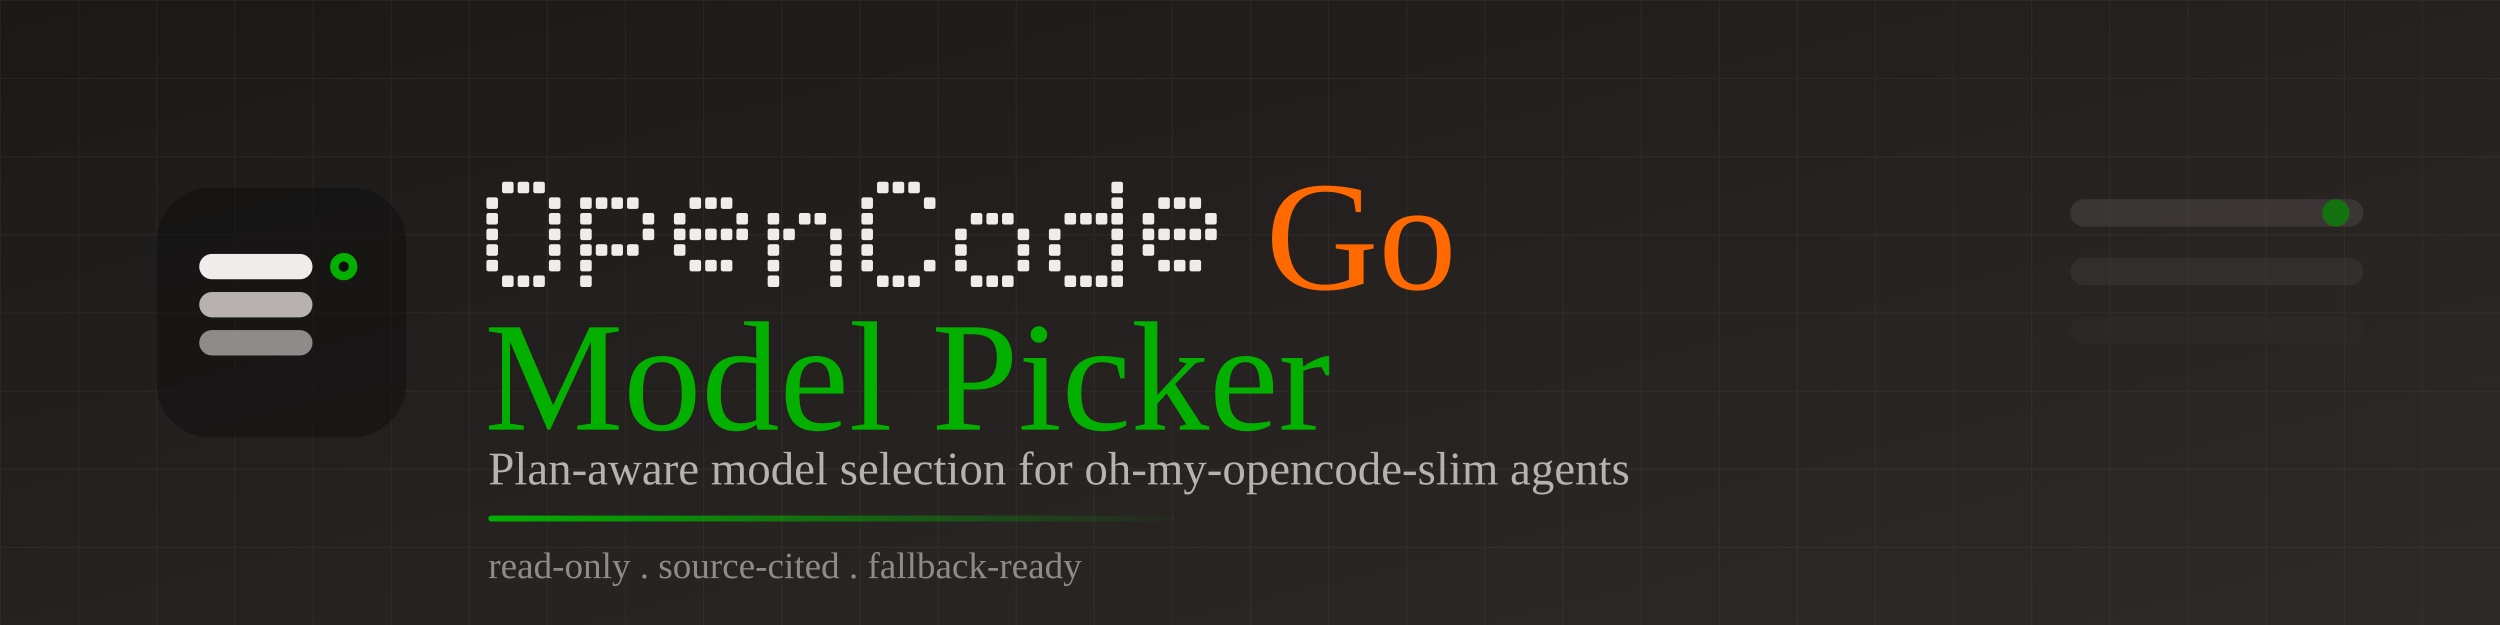
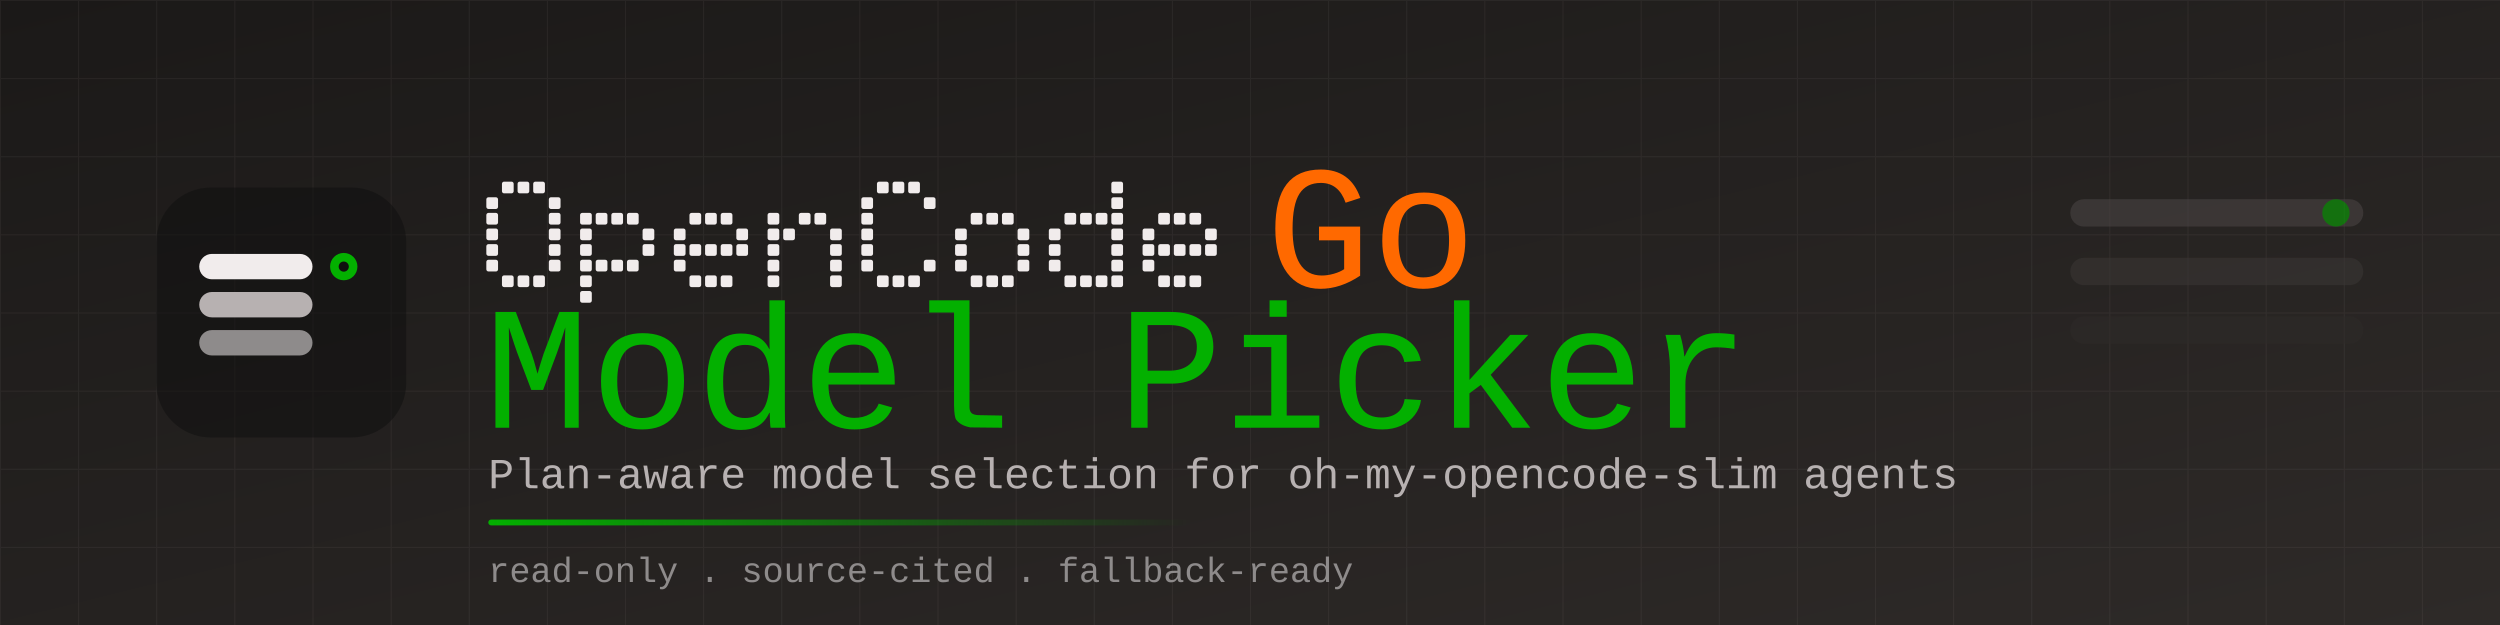
<svg xmlns="http://www.w3.org/2000/svg" width="1280" height="320" viewBox="0 0 1280 320" role="img" aria-label="OpenCode Go Model Picker banner">
  <defs>
    <linearGradient id="bg" x1="0" y1="0" x2="1" y2="1">
      <stop offset="0" stop-color="#1B1918" />
      <stop offset="1" stop-color="#2E2A28" />
    </linearGradient>
    <pattern id="grid" width="40" height="40" patternUnits="userSpaceOnUse">
      <path d="M40 0H0V40" fill="none" stroke="#F1ECEC" stroke-opacity="0.05" />
    </pattern>
    <linearGradient id="accent" x1="0" y1="0" x2="1" y2="0">
      <stop offset="0" stop-color="#03B000" />
      <stop offset="1" stop-color="#03B000" stop-opacity="0" />
    </linearGradient>
  </defs>
  <rect width="1280" height="320" fill="url(#bg)" />
  <rect width="1280" height="320" fill="url(#grid)" />
  <g transform="translate(80,96)">
    <rect x="0" y="0" width="128" height="128" rx="28" fill="#0F0E0E" fill-opacity="0.5" />
    <rect x="22" y="34" width="58" height="13" rx="6.5" fill="#F1ECEC" />
    <rect x="22" y="53.5" width="58" height="13" rx="6.5" fill="#B7B1B1" />
    <rect x="22" y="73" width="58" height="13" rx="6.5" fill="#8E8B8B" />
    <circle cx="96" cy="40.5" r="7" fill="#03B000" />
    <circle cx="96" cy="40.5" r="2.6" fill="#0F0E0E" />
  </g>
-   <rect x="257.04" y="93.04" width="5.92" height="5.92" rx="1.07" fill="#F1ECEC" />
-   <rect x="265.04" y="93.04" width="5.92" height="5.92" rx="1.07" fill="#F1ECEC" />
-   <rect x="273.04" y="93.04" width="5.92" height="5.92" rx="1.07" fill="#F1ECEC" />
-   <rect x="249.04" y="101.04" width="5.92" height="5.92" rx="1.07" fill="#F1ECEC" />
-   <rect x="281.04" y="101.04" width="5.92" height="5.92" rx="1.07" fill="#F1ECEC" />
-   <rect x="249.04" y="109.04" width="5.92" height="5.92" rx="1.07" fill="#F1ECEC" />
-   <rect x="281.04" y="109.04" width="5.92" height="5.92" rx="1.07" fill="#F1ECEC" />
-   <rect x="249.04" y="117.04" width="5.92" height="5.92" rx="1.07" fill="#F1ECEC" />
-   <rect x="281.04" y="117.04" width="5.92" height="5.92" rx="1.07" fill="#F1ECEC" />
-   <rect x="249.04" y="125.04" width="5.92" height="5.92" rx="1.07" fill="#F1ECEC" />
-   <rect x="281.04" y="125.04" width="5.92" height="5.92" rx="1.07" fill="#F1ECEC" />
-   <rect x="249.04" y="133.04" width="5.92" height="5.92" rx="1.07" fill="#F1ECEC" />
-   <rect x="281.04" y="133.04" width="5.92" height="5.92" rx="1.07" fill="#F1ECEC" />
-   <rect x="257.04" y="141.04" width="5.92" height="5.92" rx="1.07" fill="#F1ECEC" />
-   <rect x="265.04" y="141.04" width="5.92" height="5.92" rx="1.07" fill="#F1ECEC" />
-   <rect x="273.04" y="141.04" width="5.92" height="5.92" rx="1.07" fill="#F1ECEC" />
-   <rect x="297.04" y="101.04" width="5.92" height="5.92" rx="1.07" fill="#F1ECEC" />
-   <rect x="305.04" y="101.04" width="5.92" height="5.92" rx="1.07" fill="#F1ECEC" />
-   <rect x="313.04" y="101.04" width="5.92" height="5.92" rx="1.07" fill="#F1ECEC" />
-   <rect x="321.04" y="101.04" width="5.92" height="5.92" rx="1.07" fill="#F1ECEC" />
-   <rect x="297.04" y="109.04" width="5.92" height="5.92" rx="1.07" fill="#F1ECEC" />
-   <rect x="329.04" y="109.04" width="5.92" height="5.92" rx="1.07" fill="#F1ECEC" />
-   <rect x="297.04" y="117.04" width="5.92" height="5.92" rx="1.07" fill="#F1ECEC" />
-   <rect x="329.04" y="117.04" width="5.92" height="5.92" rx="1.07" fill="#F1ECEC" />
-   <rect x="297.04" y="125.04" width="5.92" height="5.92" rx="1.07" fill="#F1ECEC" />
-   <rect x="305.04" y="125.04" width="5.92" height="5.92" rx="1.07" fill="#F1ECEC" />
-   <rect x="313.04" y="125.04" width="5.92" height="5.92" rx="1.07" fill="#F1ECEC" />
-   <rect x="321.04" y="125.04" width="5.92" height="5.92" rx="1.07" fill="#F1ECEC" />
-   <rect x="297.04" y="133.04" width="5.92" height="5.92" rx="1.07" fill="#F1ECEC" />
-   <rect x="297.04" y="141.04" width="5.92" height="5.92" rx="1.07" fill="#F1ECEC" />
-   <rect x="353.04" y="101.04" width="5.92" height="5.92" rx="1.07" fill="#F1ECEC" />
-   <rect x="361.04" y="101.04" width="5.92" height="5.92" rx="1.07" fill="#F1ECEC" />
-   <rect x="369.04" y="101.04" width="5.92" height="5.92" rx="1.07" fill="#F1ECEC" />
-   <rect x="345.04" y="109.04" width="5.92" height="5.92" rx="1.07" fill="#F1ECEC" />
-   <rect x="377.04" y="109.04" width="5.92" height="5.92" rx="1.07" fill="#F1ECEC" />
-   <rect x="345.04" y="117.04" width="5.92" height="5.92" rx="1.07" fill="#F1ECEC" />
-   <rect x="353.04" y="117.04" width="5.92" height="5.92" rx="1.07" fill="#F1ECEC" />
-   <rect x="361.04" y="117.04" width="5.92" height="5.92" rx="1.07" fill="#F1ECEC" />
-   <rect x="369.04" y="117.04" width="5.92" height="5.92" rx="1.07" fill="#F1ECEC" />
-   <rect x="377.04" y="117.04" width="5.92" height="5.92" rx="1.07" fill="#F1ECEC" />
-   <rect x="345.04" y="125.04" width="5.92" height="5.92" rx="1.07" fill="#F1ECEC" />
-   <rect x="353.04" y="133.04" width="5.92" height="5.92" rx="1.07" fill="#F1ECEC" />
-   <rect x="361.04" y="133.04" width="5.92" height="5.92" rx="1.07" fill="#F1ECEC" />
-   <rect x="369.04" y="133.04" width="5.92" height="5.92" rx="1.07" fill="#F1ECEC" />
-   <rect x="393.04" y="109.04" width="5.92" height="5.92" rx="1.07" fill="#F1ECEC" />
-   <rect x="409.04" y="109.04" width="5.92" height="5.92" rx="1.07" fill="#F1ECEC" />
-   <rect x="417.04" y="109.04" width="5.92" height="5.92" rx="1.07" fill="#F1ECEC" />
-   <rect x="393.04" y="117.04" width="5.92" height="5.92" rx="1.07" fill="#F1ECEC" />
-   <rect x="401.04" y="117.04" width="5.92" height="5.92" rx="1.07" fill="#F1ECEC" />
-   <rect x="425.04" y="117.04" width="5.92" height="5.92" rx="1.07" fill="#F1ECEC" />
-   <rect x="393.04" y="125.04" width="5.92" height="5.92" rx="1.07" fill="#F1ECEC" />
-   <rect x="425.04" y="125.04" width="5.92" height="5.92" rx="1.07" fill="#F1ECEC" />
-   <rect x="393.04" y="133.04" width="5.92" height="5.92" rx="1.07" fill="#F1ECEC" />
-   <rect x="425.04" y="133.04" width="5.92" height="5.92" rx="1.07" fill="#F1ECEC" />
-   <rect x="393.04" y="141.04" width="5.92" height="5.92" rx="1.07" fill="#F1ECEC" />
-   <rect x="425.04" y="141.04" width="5.92" height="5.92" rx="1.07" fill="#F1ECEC" />
-   <rect x="449.04" y="93.04" width="5.92" height="5.92" rx="1.07" fill="#F1ECEC" />
-   <rect x="457.04" y="93.04" width="5.92" height="5.92" rx="1.07" fill="#F1ECEC" />
-   <rect x="465.04" y="93.04" width="5.92" height="5.92" rx="1.07" fill="#F1ECEC" />
-   <rect x="441.04" y="101.04" width="5.92" height="5.92" rx="1.07" fill="#F1ECEC" />
-   <rect x="473.04" y="101.04" width="5.92" height="5.92" rx="1.07" fill="#F1ECEC" />
-   <rect x="441.04" y="109.04" width="5.92" height="5.92" rx="1.07" fill="#F1ECEC" />
-   <rect x="441.04" y="117.04" width="5.92" height="5.92" rx="1.07" fill="#F1ECEC" />
-   <rect x="441.04" y="125.04" width="5.92" height="5.92" rx="1.07" fill="#F1ECEC" />
-   <rect x="441.04" y="133.04" width="5.92" height="5.92" rx="1.07" fill="#F1ECEC" />
-   <rect x="473.04" y="133.04" width="5.92" height="5.92" rx="1.07" fill="#F1ECEC" />
-   <rect x="449.04" y="141.04" width="5.92" height="5.92" rx="1.07" fill="#F1ECEC" />
-   <rect x="457.04" y="141.04" width="5.92" height="5.92" rx="1.07" fill="#F1ECEC" />
-   <rect x="465.04" y="141.04" width="5.92" height="5.92" rx="1.07" fill="#F1ECEC" />
-   <rect x="497.04" y="109.04" width="5.92" height="5.92" rx="1.07" fill="#F1ECEC" />
-   <rect x="505.04" y="109.04" width="5.92" height="5.92" rx="1.07" fill="#F1ECEC" />
-   <rect x="513.04" y="109.04" width="5.92" height="5.92" rx="1.07" fill="#F1ECEC" />
-   <rect x="489.04" y="117.04" width="5.92" height="5.92" rx="1.07" fill="#F1ECEC" />
-   <rect x="521.04" y="117.04" width="5.92" height="5.92" rx="1.07" fill="#F1ECEC" />
-   <rect x="489.04" y="125.04" width="5.92" height="5.92" rx="1.07" fill="#F1ECEC" />
-   <rect x="521.04" y="125.04" width="5.92" height="5.92" rx="1.07" fill="#F1ECEC" />
-   <rect x="489.04" y="133.04" width="5.92" height="5.92" rx="1.07" fill="#F1ECEC" />
-   <rect x="521.04" y="133.04" width="5.92" height="5.92" rx="1.07" fill="#F1ECEC" />
-   <rect x="497.04" y="141.04" width="5.92" height="5.92" rx="1.07" fill="#F1ECEC" />
-   <rect x="505.04" y="141.04" width="5.92" height="5.92" rx="1.07" fill="#F1ECEC" />
-   <rect x="513.04" y="141.04" width="5.92" height="5.92" rx="1.07" fill="#F1ECEC" />
-   <rect x="569.04" y="93.04" width="5.92" height="5.92" rx="1.07" fill="#F1ECEC" />
-   <rect x="569.04" y="101.04" width="5.92" height="5.92" rx="1.07" fill="#F1ECEC" />
-   <rect x="545.04" y="109.04" width="5.92" height="5.92" rx="1.07" fill="#F1ECEC" />
-   <rect x="553.04" y="109.04" width="5.92" height="5.92" rx="1.07" fill="#F1ECEC" />
-   <rect x="561.04" y="109.04" width="5.92" height="5.92" rx="1.07" fill="#F1ECEC" />
-   <rect x="569.04" y="109.04" width="5.92" height="5.92" rx="1.07" fill="#F1ECEC" />
-   <rect x="537.04" y="117.04" width="5.92" height="5.92" rx="1.07" fill="#F1ECEC" />
-   <rect x="569.04" y="117.04" width="5.92" height="5.92" rx="1.07" fill="#F1ECEC" />
-   <rect x="537.04" y="125.04" width="5.92" height="5.92" rx="1.07" fill="#F1ECEC" />
-   <rect x="569.04" y="125.04" width="5.92" height="5.92" rx="1.07" fill="#F1ECEC" />
-   <rect x="537.04" y="133.04" width="5.92" height="5.92" rx="1.07" fill="#F1ECEC" />
-   <rect x="569.04" y="133.04" width="5.92" height="5.92" rx="1.07" fill="#F1ECEC" />
-   <rect x="545.04" y="141.04" width="5.92" height="5.92" rx="1.07" fill="#F1ECEC" />
-   <rect x="553.04" y="141.04" width="5.92" height="5.92" rx="1.07" fill="#F1ECEC" />
-   <rect x="561.04" y="141.04" width="5.92" height="5.92" rx="1.07" fill="#F1ECEC" />
-   <rect x="569.04" y="141.04" width="5.92" height="5.92" rx="1.07" fill="#F1ECEC" />
-   <rect x="593.04" y="101.04" width="5.92" height="5.92" rx="1.07" fill="#F1ECEC" />
-   <rect x="601.04" y="101.04" width="5.92" height="5.92" rx="1.07" fill="#F1ECEC" />
-   <rect x="609.04" y="101.04" width="5.92" height="5.92" rx="1.07" fill="#F1ECEC" />
-   <rect x="585.04" y="109.04" width="5.92" height="5.92" rx="1.07" fill="#F1ECEC" />
-   <rect x="617.04" y="109.04" width="5.92" height="5.92" rx="1.07" fill="#F1ECEC" />
-   <rect x="585.04" y="117.04" width="5.92" height="5.92" rx="1.07" fill="#F1ECEC" />
-   <rect x="593.04" y="117.04" width="5.92" height="5.92" rx="1.07" fill="#F1ECEC" />
-   <rect x="601.04" y="117.04" width="5.92" height="5.92" rx="1.07" fill="#F1ECEC" />
-   <rect x="609.04" y="117.04" width="5.92" height="5.92" rx="1.07" fill="#F1ECEC" />
-   <rect x="617.04" y="117.04" width="5.92" height="5.92" rx="1.07" fill="#F1ECEC" />
-   <rect x="585.04" y="125.04" width="5.92" height="5.92" rx="1.07" fill="#F1ECEC" />
-   <rect x="593.04" y="133.04" width="5.92" height="5.92" rx="1.07" fill="#F1ECEC" />
-   <rect x="601.04" y="133.04" width="5.92" height="5.92" rx="1.07" fill="#F1ECEC" />
-   <rect x="609.04" y="133.04" width="5.92" height="5.92" rx="1.07" fill="#F1ECEC" />
-   <text x="648" y="148" font-family="Georgia, 'Times New Roman', 'Nimbus Roman', 'Liberation Serif', serif" font-size="80" fill="#FF6900">Go</text>
-   <text x="248" y="220" font-family="Georgia, 'Times New Roman', 'Nimbus Roman', 'Liberation Serif', serif" font-size="80" fill="#03B000">Model Picker</text>
-   <text x="250" y="248" font-family="Georgia, 'Times New Roman', 'Nimbus Roman', 'Liberation Serif', serif" font-size="24" fill="#B7B1B1">Plan-aware model selection for oh-my-opencode-slim agents</text>
-   <rect x="250" y="264" width="360" height="3" rx="1.5" fill="url(#accent)" />
-   <text x="250" y="296" font-family="Georgia, 'Times New Roman', 'Nimbus Roman', 'Liberation Serif', serif" font-size="19" fill="#8E8B8B">read-only . source-cited . fallback-ready</text>
+   <rect x="257" y="93" width="6" height="6" rx="1.1" fill="#F1ECEC" />
+   <rect x="265" y="93" width="6" height="6" rx="1.1" fill="#F1ECEC" />
+   <rect x="273" y="93" width="6" height="6" rx="1.1" fill="#F1ECEC" />
+   <rect x="249" y="101" width="6" height="6" rx="1.1" fill="#F1ECEC" />
+   <rect x="281" y="101" width="6" height="6" rx="1.1" fill="#F1ECEC" />
+   <rect x="249" y="109" width="6" height="6" rx="1.1" fill="#F1ECEC" />
+   <rect x="281" y="109" width="6" height="6" rx="1.1" fill="#F1ECEC" />
+   <rect x="249" y="117" width="6" height="6" rx="1.1" fill="#F1ECEC" />
+   <rect x="281" y="117" width="6" height="6" rx="1.1" fill="#F1ECEC" />
+   <rect x="249" y="125" width="6" height="6" rx="1.1" fill="#F1ECEC" />
+   <rect x="281" y="125" width="6" height="6" rx="1.1" fill="#F1ECEC" />
+   <rect x="249" y="133" width="6" height="6" rx="1.1" fill="#F1ECEC" />
+   <rect x="281" y="133" width="6" height="6" rx="1.1" fill="#F1ECEC" />
+   <rect x="257" y="141" width="6" height="6" rx="1.1" fill="#F1ECEC" />
+   <rect x="265" y="141" width="6" height="6" rx="1.1" fill="#F1ECEC" />
+   <rect x="273" y="141" width="6" height="6" rx="1.1" fill="#F1ECEC" />
+   <rect x="297" y="109" width="6" height="6" rx="1.1" fill="#F1ECEC" />
+   <rect x="305" y="109" width="6" height="6" rx="1.1" fill="#F1ECEC" />
+   <rect x="313" y="109" width="6" height="6" rx="1.1" fill="#F1ECEC" />
+   <rect x="321" y="109" width="6" height="6" rx="1.1" fill="#F1ECEC" />
+   <rect x="297" y="117" width="6" height="6" rx="1.1" fill="#F1ECEC" />
+   <rect x="329" y="117" width="6" height="6" rx="1.1" fill="#F1ECEC" />
+   <rect x="297" y="125" width="6" height="6" rx="1.1" fill="#F1ECEC" />
+   <rect x="329" y="125" width="6" height="6" rx="1.1" fill="#F1ECEC" />
+   <rect x="297" y="133" width="6" height="6" rx="1.1" fill="#F1ECEC" />
+   <rect x="305" y="133" width="6" height="6" rx="1.1" fill="#F1ECEC" />
+   <rect x="313" y="133" width="6" height="6" rx="1.1" fill="#F1ECEC" />
+   <rect x="321" y="133" width="6" height="6" rx="1.1" fill="#F1ECEC" />
+   <rect x="297" y="141" width="6" height="6" rx="1.1" fill="#F1ECEC" />
+   <rect x="297" y="149" width="6" height="6" rx="1.1" fill="#F1ECEC" />
+   <rect x="353" y="109" width="6" height="6" rx="1.1" fill="#F1ECEC" />
+   <rect x="361" y="109" width="6" height="6" rx="1.1" fill="#F1ECEC" />
+   <rect x="369" y="109" width="6" height="6" rx="1.1" fill="#F1ECEC" />
+   <rect x="345" y="117" width="6" height="6" rx="1.1" fill="#F1ECEC" />
+   <rect x="377" y="117" width="6" height="6" rx="1.1" fill="#F1ECEC" />
+   <rect x="345" y="125" width="6" height="6" rx="1.1" fill="#F1ECEC" />
+   <rect x="353" y="125" width="6" height="6" rx="1.1" fill="#F1ECEC" />
+   <rect x="361" y="125" width="6" height="6" rx="1.1" fill="#F1ECEC" />
+   <rect x="369" y="125" width="6" height="6" rx="1.1" fill="#F1ECEC" />
+   <rect x="377" y="125" width="6" height="6" rx="1.1" fill="#F1ECEC" />
+   <rect x="345" y="133" width="6" height="6" rx="1.1" fill="#F1ECEC" />
+   <rect x="353" y="141" width="6" height="6" rx="1.1" fill="#F1ECEC" />
+   <rect x="361" y="141" width="6" height="6" rx="1.1" fill="#F1ECEC" />
+   <rect x="369" y="141" width="6" height="6" rx="1.1" fill="#F1ECEC" />
+   <rect x="393" y="109" width="6" height="6" rx="1.1" fill="#F1ECEC" />
+   <rect x="409" y="109" width="6" height="6" rx="1.1" fill="#F1ECEC" />
+   <rect x="417" y="109" width="6" height="6" rx="1.1" fill="#F1ECEC" />
+   <rect x="393" y="117" width="6" height="6" rx="1.1" fill="#F1ECEC" />
+   <rect x="401" y="117" width="6" height="6" rx="1.1" fill="#F1ECEC" />
+   <rect x="425" y="117" width="6" height="6" rx="1.1" fill="#F1ECEC" />
+   <rect x="393" y="125" width="6" height="6" rx="1.1" fill="#F1ECEC" />
+   <rect x="425" y="125" width="6" height="6" rx="1.1" fill="#F1ECEC" />
+   <rect x="393" y="133" width="6" height="6" rx="1.1" fill="#F1ECEC" />
+   <rect x="425" y="133" width="6" height="6" rx="1.1" fill="#F1ECEC" />
+   <rect x="393" y="141" width="6" height="6" rx="1.1" fill="#F1ECEC" />
+   <rect x="425" y="141" width="6" height="6" rx="1.1" fill="#F1ECEC" />
+   <rect x="449" y="93" width="6" height="6" rx="1.1" fill="#F1ECEC" />
+   <rect x="457" y="93" width="6" height="6" rx="1.1" fill="#F1ECEC" />
+   <rect x="465" y="93" width="6" height="6" rx="1.1" fill="#F1ECEC" />
+   <rect x="441" y="101" width="6" height="6" rx="1.1" fill="#F1ECEC" />
+   <rect x="473" y="101" width="6" height="6" rx="1.1" fill="#F1ECEC" />
+   <rect x="441" y="109" width="6" height="6" rx="1.1" fill="#F1ECEC" />
+   <rect x="441" y="117" width="6" height="6" rx="1.1" fill="#F1ECEC" />
+   <rect x="441" y="125" width="6" height="6" rx="1.1" fill="#F1ECEC" />
+   <rect x="441" y="133" width="6" height="6" rx="1.1" fill="#F1ECEC" />
+   <rect x="473" y="133" width="6" height="6" rx="1.1" fill="#F1ECEC" />
+   <rect x="449" y="141" width="6" height="6" rx="1.1" fill="#F1ECEC" />
+   <rect x="457" y="141" width="6" height="6" rx="1.1" fill="#F1ECEC" />
+   <rect x="465" y="141" width="6" height="6" rx="1.1" fill="#F1ECEC" />
+   <rect x="497" y="109" width="6" height="6" rx="1.1" fill="#F1ECEC" />
+   <rect x="505" y="109" width="6" height="6" rx="1.1" fill="#F1ECEC" />
+   <rect x="513" y="109" width="6" height="6" rx="1.1" fill="#F1ECEC" />
+   <rect x="489" y="117" width="6" height="6" rx="1.1" fill="#F1ECEC" />
+   <rect x="521" y="117" width="6" height="6" rx="1.1" fill="#F1ECEC" />
+   <rect x="489" y="125" width="6" height="6" rx="1.1" fill="#F1ECEC" />
+   <rect x="521" y="125" width="6" height="6" rx="1.1" fill="#F1ECEC" />
+   <rect x="489" y="133" width="6" height="6" rx="1.1" fill="#F1ECEC" />
+   <rect x="521" y="133" width="6" height="6" rx="1.1" fill="#F1ECEC" />
+   <rect x="497" y="141" width="6" height="6" rx="1.1" fill="#F1ECEC" />
+   <rect x="505" y="141" width="6" height="6" rx="1.1" fill="#F1ECEC" />
+   <rect x="513" y="141" width="6" height="6" rx="1.1" fill="#F1ECEC" />
+   <rect x="569" y="93" width="6" height="6" rx="1.1" fill="#F1ECEC" />
+   <rect x="569" y="101" width="6" height="6" rx="1.1" fill="#F1ECEC" />
+   <rect x="545" y="109" width="6" height="6" rx="1.1" fill="#F1ECEC" />
+   <rect x="553" y="109" width="6" height="6" rx="1.1" fill="#F1ECEC" />
+   <rect x="561" y="109" width="6" height="6" rx="1.1" fill="#F1ECEC" />
+   <rect x="569" y="109" width="6" height="6" rx="1.1" fill="#F1ECEC" />
+   <rect x="537" y="117" width="6" height="6" rx="1.1" fill="#F1ECEC" />
+   <rect x="569" y="117" width="6" height="6" rx="1.1" fill="#F1ECEC" />
+   <rect x="537" y="125" width="6" height="6" rx="1.1" fill="#F1ECEC" />
+   <rect x="569" y="125" width="6" height="6" rx="1.1" fill="#F1ECEC" />
+   <rect x="537" y="133" width="6" height="6" rx="1.1" fill="#F1ECEC" />
+   <rect x="569" y="133" width="6" height="6" rx="1.1" fill="#F1ECEC" />
+   <rect x="545" y="141" width="6" height="6" rx="1.1" fill="#F1ECEC" />
+   <rect x="553" y="141" width="6" height="6" rx="1.1" fill="#F1ECEC" />
+   <rect x="561" y="141" width="6" height="6" rx="1.1" fill="#F1ECEC" />
+   <rect x="569" y="141" width="6" height="6" rx="1.1" fill="#F1ECEC" />
+   <rect x="593" y="109" width="6" height="6" rx="1.1" fill="#F1ECEC" />
+   <rect x="601" y="109" width="6" height="6" rx="1.1" fill="#F1ECEC" />
+   <rect x="609" y="109" width="6" height="6" rx="1.1" fill="#F1ECEC" />
+   <rect x="585" y="117" width="6" height="6" rx="1.1" fill="#F1ECEC" />
+   <rect x="617" y="117" width="6" height="6" rx="1.1" fill="#F1ECEC" />
+   <rect x="585" y="125" width="6" height="6" rx="1.1" fill="#F1ECEC" />
+   <rect x="593" y="125" width="6" height="6" rx="1.1" fill="#F1ECEC" />
+   <rect x="601" y="125" width="6" height="6" rx="1.1" fill="#F1ECEC" />
+   <rect x="609" y="125" width="6" height="6" rx="1.1" fill="#F1ECEC" />
+   <rect x="617" y="125" width="6" height="6" rx="1.1" fill="#F1ECEC" />
+   <rect x="585" y="133" width="6" height="6" rx="1.1" fill="#F1ECEC" />
+   <rect x="593" y="141" width="6" height="6" rx="1.1" fill="#F1ECEC" />
+   <rect x="601" y="141" width="6" height="6" rx="1.1" fill="#F1ECEC" />
+   <rect x="609" y="141" width="6" height="6" rx="1.1" fill="#F1ECEC" />
+   <text x="648" y="147" font-family="'Courier New', Courier, 'Nimbus Mono PS', 'Liberation Mono', monospace" font-size="90" fill="#FF6900">Go</text>
+   <text x="248" y="219" font-family="'Courier New', Courier, 'Nimbus Mono PS', 'Liberation Mono', monospace" font-size="90" fill="#03B000">Model Picker</text>
+   <text x="250" y="250" font-family="'Courier New', Courier, 'Nimbus Mono PS', 'Liberation Mono', monospace" font-size="22" fill="#B7B1B1">Plan-aware model selection for oh-my-opencode-slim agents</text>
+   <rect x="250" y="266" width="360" height="3" rx="1.5" fill="url(#accent)" />
+   <text x="250" y="298" font-family="'Courier New', Courier, 'Nimbus Mono PS', 'Liberation Mono', monospace" font-size="18" fill="#8E8B8B">read-only . source-cited . fallback-ready</text>
  <g opacity="0.55">
    <rect x="1060" y="102" width="150" height="14" rx="7" fill="#4B4646" />
    <rect x="1060" y="132" width="150" height="14" rx="7" fill="#3A3634" />
    <rect x="1060" y="162" width="150" height="14" rx="7" fill="#2E2A28" />
    <circle cx="1196" cy="109" r="7" fill="#03B000" />
  </g>
</svg>
